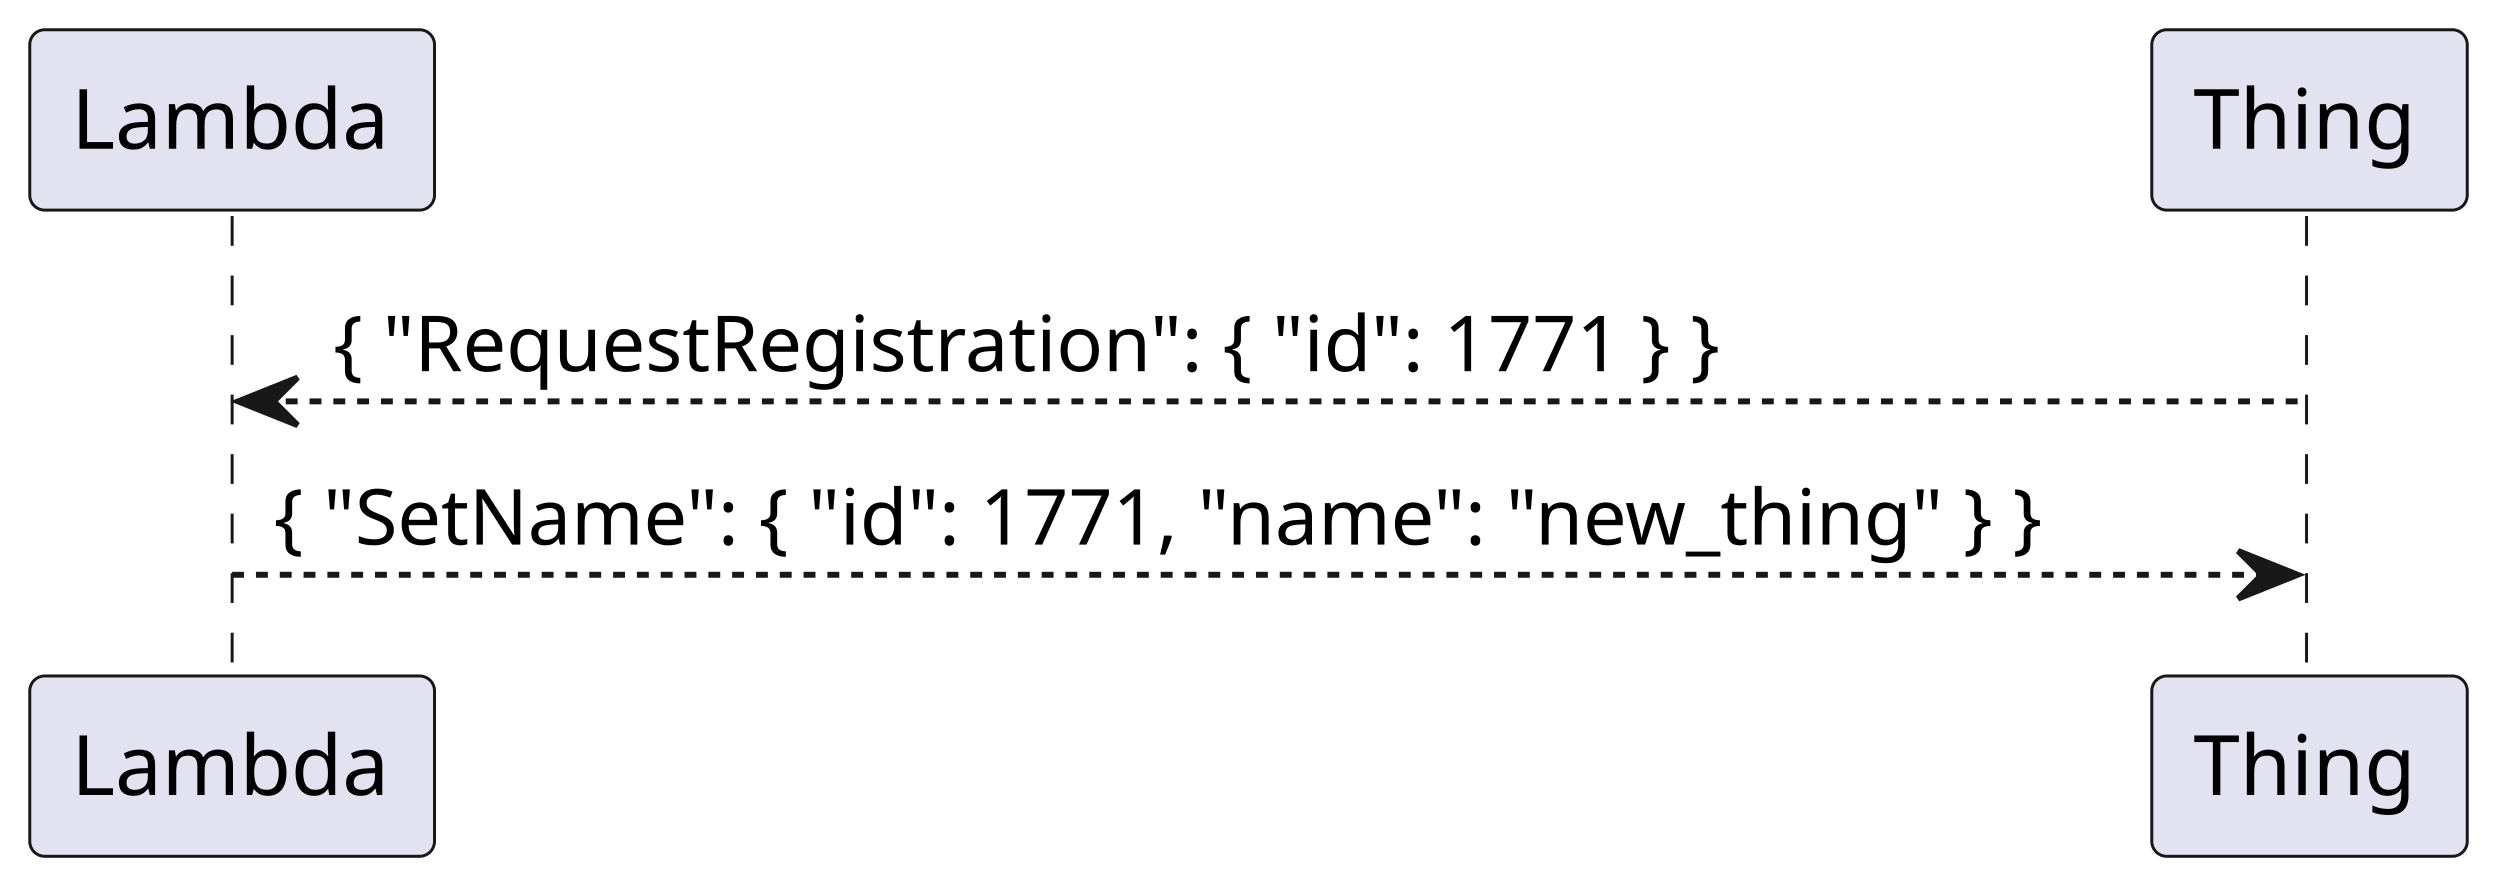
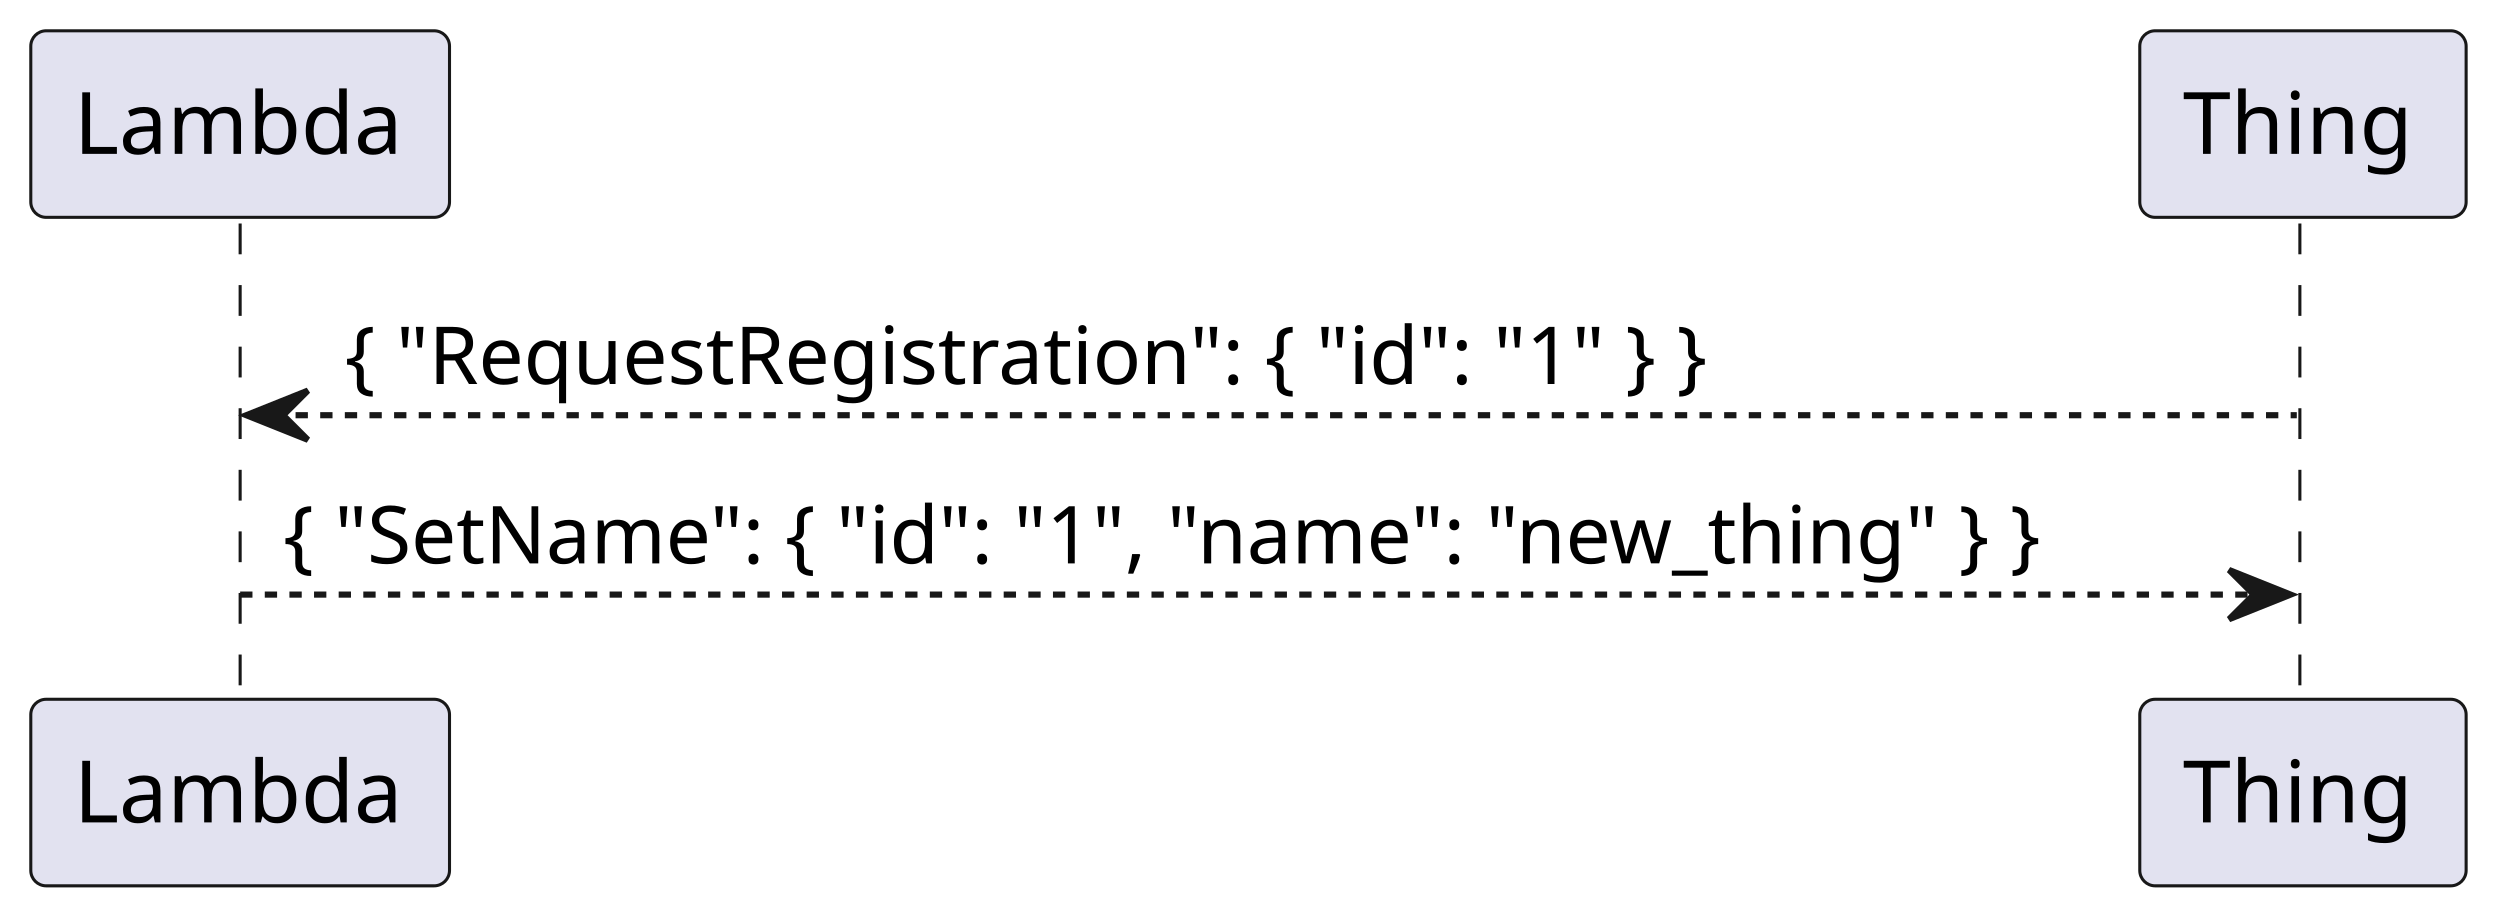
- <svg xmlns="http://www.w3.org/2000/svg" contentStyleType="text/css" height="149px" preserveAspectRatio="none" style="width:420px;height:149px;background:#FFFFFF;" version="1.1" viewBox="0 0 420 149" width="420px" zoomAndPan="magnify">
+ <svg xmlns="http://www.w3.org/2000/svg" contentStyleType="text/css" height="149px" preserveAspectRatio="none" style="width:406px;height:149px;background:#FFFFFF;" version="1.1" viewBox="0 0 406 149" width="406px" zoomAndPan="magnify">
  <defs />
  <g>
    <line style="stroke:#181818;stroke-width:0.5;stroke-dasharray:5.0,5.0;" x1="39" x2="39" y1="36.297" y2="114.562" />
-     <line style="stroke:#181818;stroke-width:0.5;stroke-dasharray:5.0,5.0;" x1="387.5" x2="387.5" y1="36.297" y2="114.562" />
+     <line style="stroke:#181818;stroke-width:0.5;stroke-dasharray:5.0,5.0;" x1="373.5" x2="373.5" y1="36.297" y2="114.562" />
    <rect fill="#E2E2F0" height="30.297" rx="2.5" ry="2.5" style="stroke:#181818;stroke-width:0.5;" width="68" x="5" y="5" />
    <text fill="#000000" font-family="sans-serif" font-size="14" lengthAdjust="spacing" textLength="54" x="12" y="24.995">Lambda</text>
    <rect fill="#E2E2F0" height="30.297" rx="2.5" ry="2.5" style="stroke:#181818;stroke-width:0.5;" width="68" x="5" y="113.562" />
    <text fill="#000000" font-family="sans-serif" font-size="14" lengthAdjust="spacing" textLength="54" x="12" y="133.558">Lambda</text>
-     <rect fill="#E2E2F0" height="30.297" rx="2.5" ry="2.5" style="stroke:#181818;stroke-width:0.5;" width="53" x="361.5" y="5" />
-     <text fill="#000000" font-family="sans-serif" font-size="14" lengthAdjust="spacing" textLength="39" x="368.5" y="24.995">Thing</text>
-     <rect fill="#E2E2F0" height="30.297" rx="2.5" ry="2.5" style="stroke:#181818;stroke-width:0.5;" width="53" x="361.5" y="113.562" />
-     <text fill="#000000" font-family="sans-serif" font-size="14" lengthAdjust="spacing" textLength="39" x="368.5" y="133.558">Thing</text>
+     <rect fill="#E2E2F0" height="30.297" rx="2.5" ry="2.5" style="stroke:#181818;stroke-width:0.5;" width="53" x="347.5" y="5" />
+     <text fill="#000000" font-family="sans-serif" font-size="14" lengthAdjust="spacing" textLength="39" x="354.5" y="24.995">Thing</text>
+     <rect fill="#E2E2F0" height="30.297" rx="2.5" ry="2.5" style="stroke:#181818;stroke-width:0.5;" width="53" x="347.5" y="113.562" />
+     <text fill="#000000" font-family="sans-serif" font-size="14" lengthAdjust="spacing" textLength="39" x="354.5" y="133.558">Thing</text>
    <polygon fill="#181818" points="50,63.43,40,67.43,50,71.43,46,67.43" style="stroke:#181818;stroke-width:1.0;" />
-     <line style="stroke:#181818;stroke-width:1.0;stroke-dasharray:2.0,2.0;" x1="44" x2="387" y1="67.43" y2="67.43" />
-     <text fill="#000000" font-family="sans-serif" font-size="13" lengthAdjust="spacing" textLength="255" x="56" y="62.364">{ "RequestRegistration": { "id": 1771 } }</text>
-     <polygon fill="#181818" points="376,92.562,386,96.562,376,100.562,380,96.562" style="stroke:#181818;stroke-width:1.0;" />
-     <line style="stroke:#181818;stroke-width:1.0;stroke-dasharray:2.0,2.0;" x1="39" x2="382" y1="96.562" y2="96.562" />
-     <text fill="#000000" font-family="sans-serif" font-size="13" lengthAdjust="spacing" textLength="325" x="46" y="91.497">{ "SetName": { "id": 1771, "name": "new_thing" } }</text>
+     <line style="stroke:#181818;stroke-width:1.0;stroke-dasharray:2.0,2.0;" x1="44" x2="373" y1="67.43" y2="67.43" />
+     <text fill="#000000" font-family="sans-serif" font-size="13" lengthAdjust="spacing" textLength="241" x="56" y="62.364">{ "RequestRegistration": { "id": "1" } }</text>
+     <polygon fill="#181818" points="362,92.562,372,96.562,362,100.562,366,96.562" style="stroke:#181818;stroke-width:1.0;" />
+     <line style="stroke:#181818;stroke-width:1.0;stroke-dasharray:2.0,2.0;" x1="39" x2="368" y1="96.562" y2="96.562" />
+     <text fill="#000000" font-family="sans-serif" font-size="13" lengthAdjust="spacing" textLength="311" x="46" y="91.497">{ "SetName": { "id": "1", "name": "new_thing" } }</text>
  </g>
</svg>
